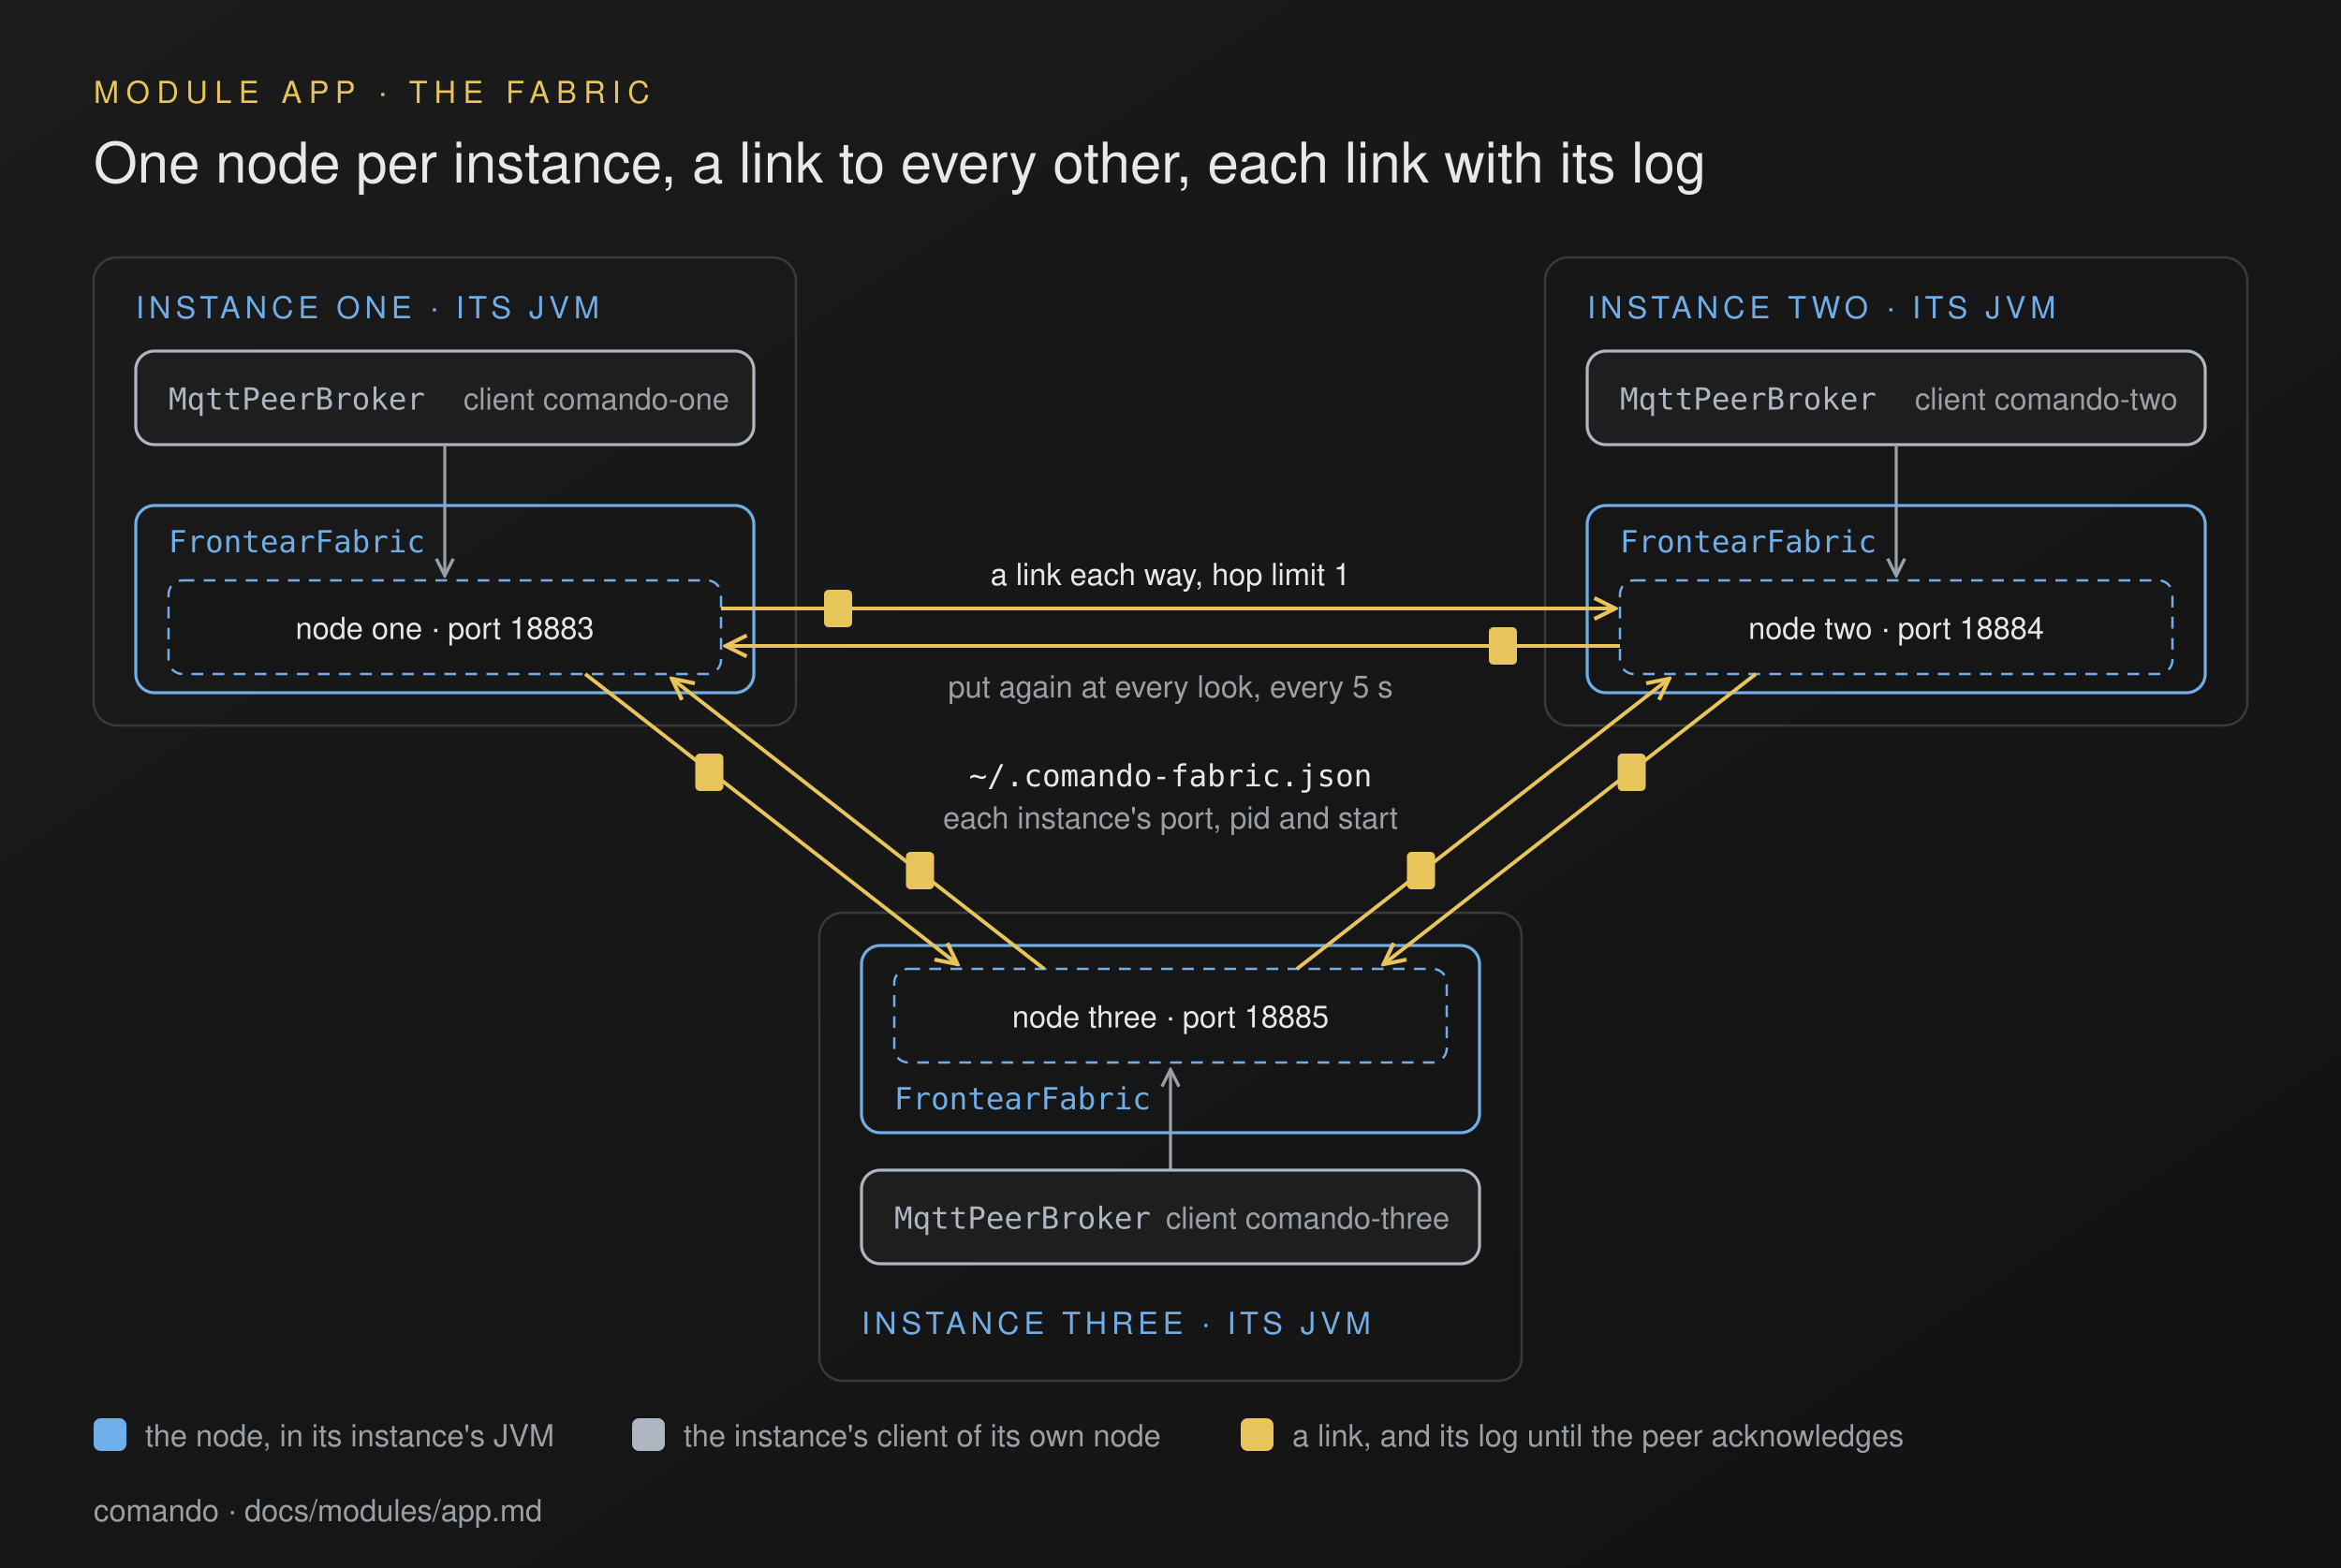
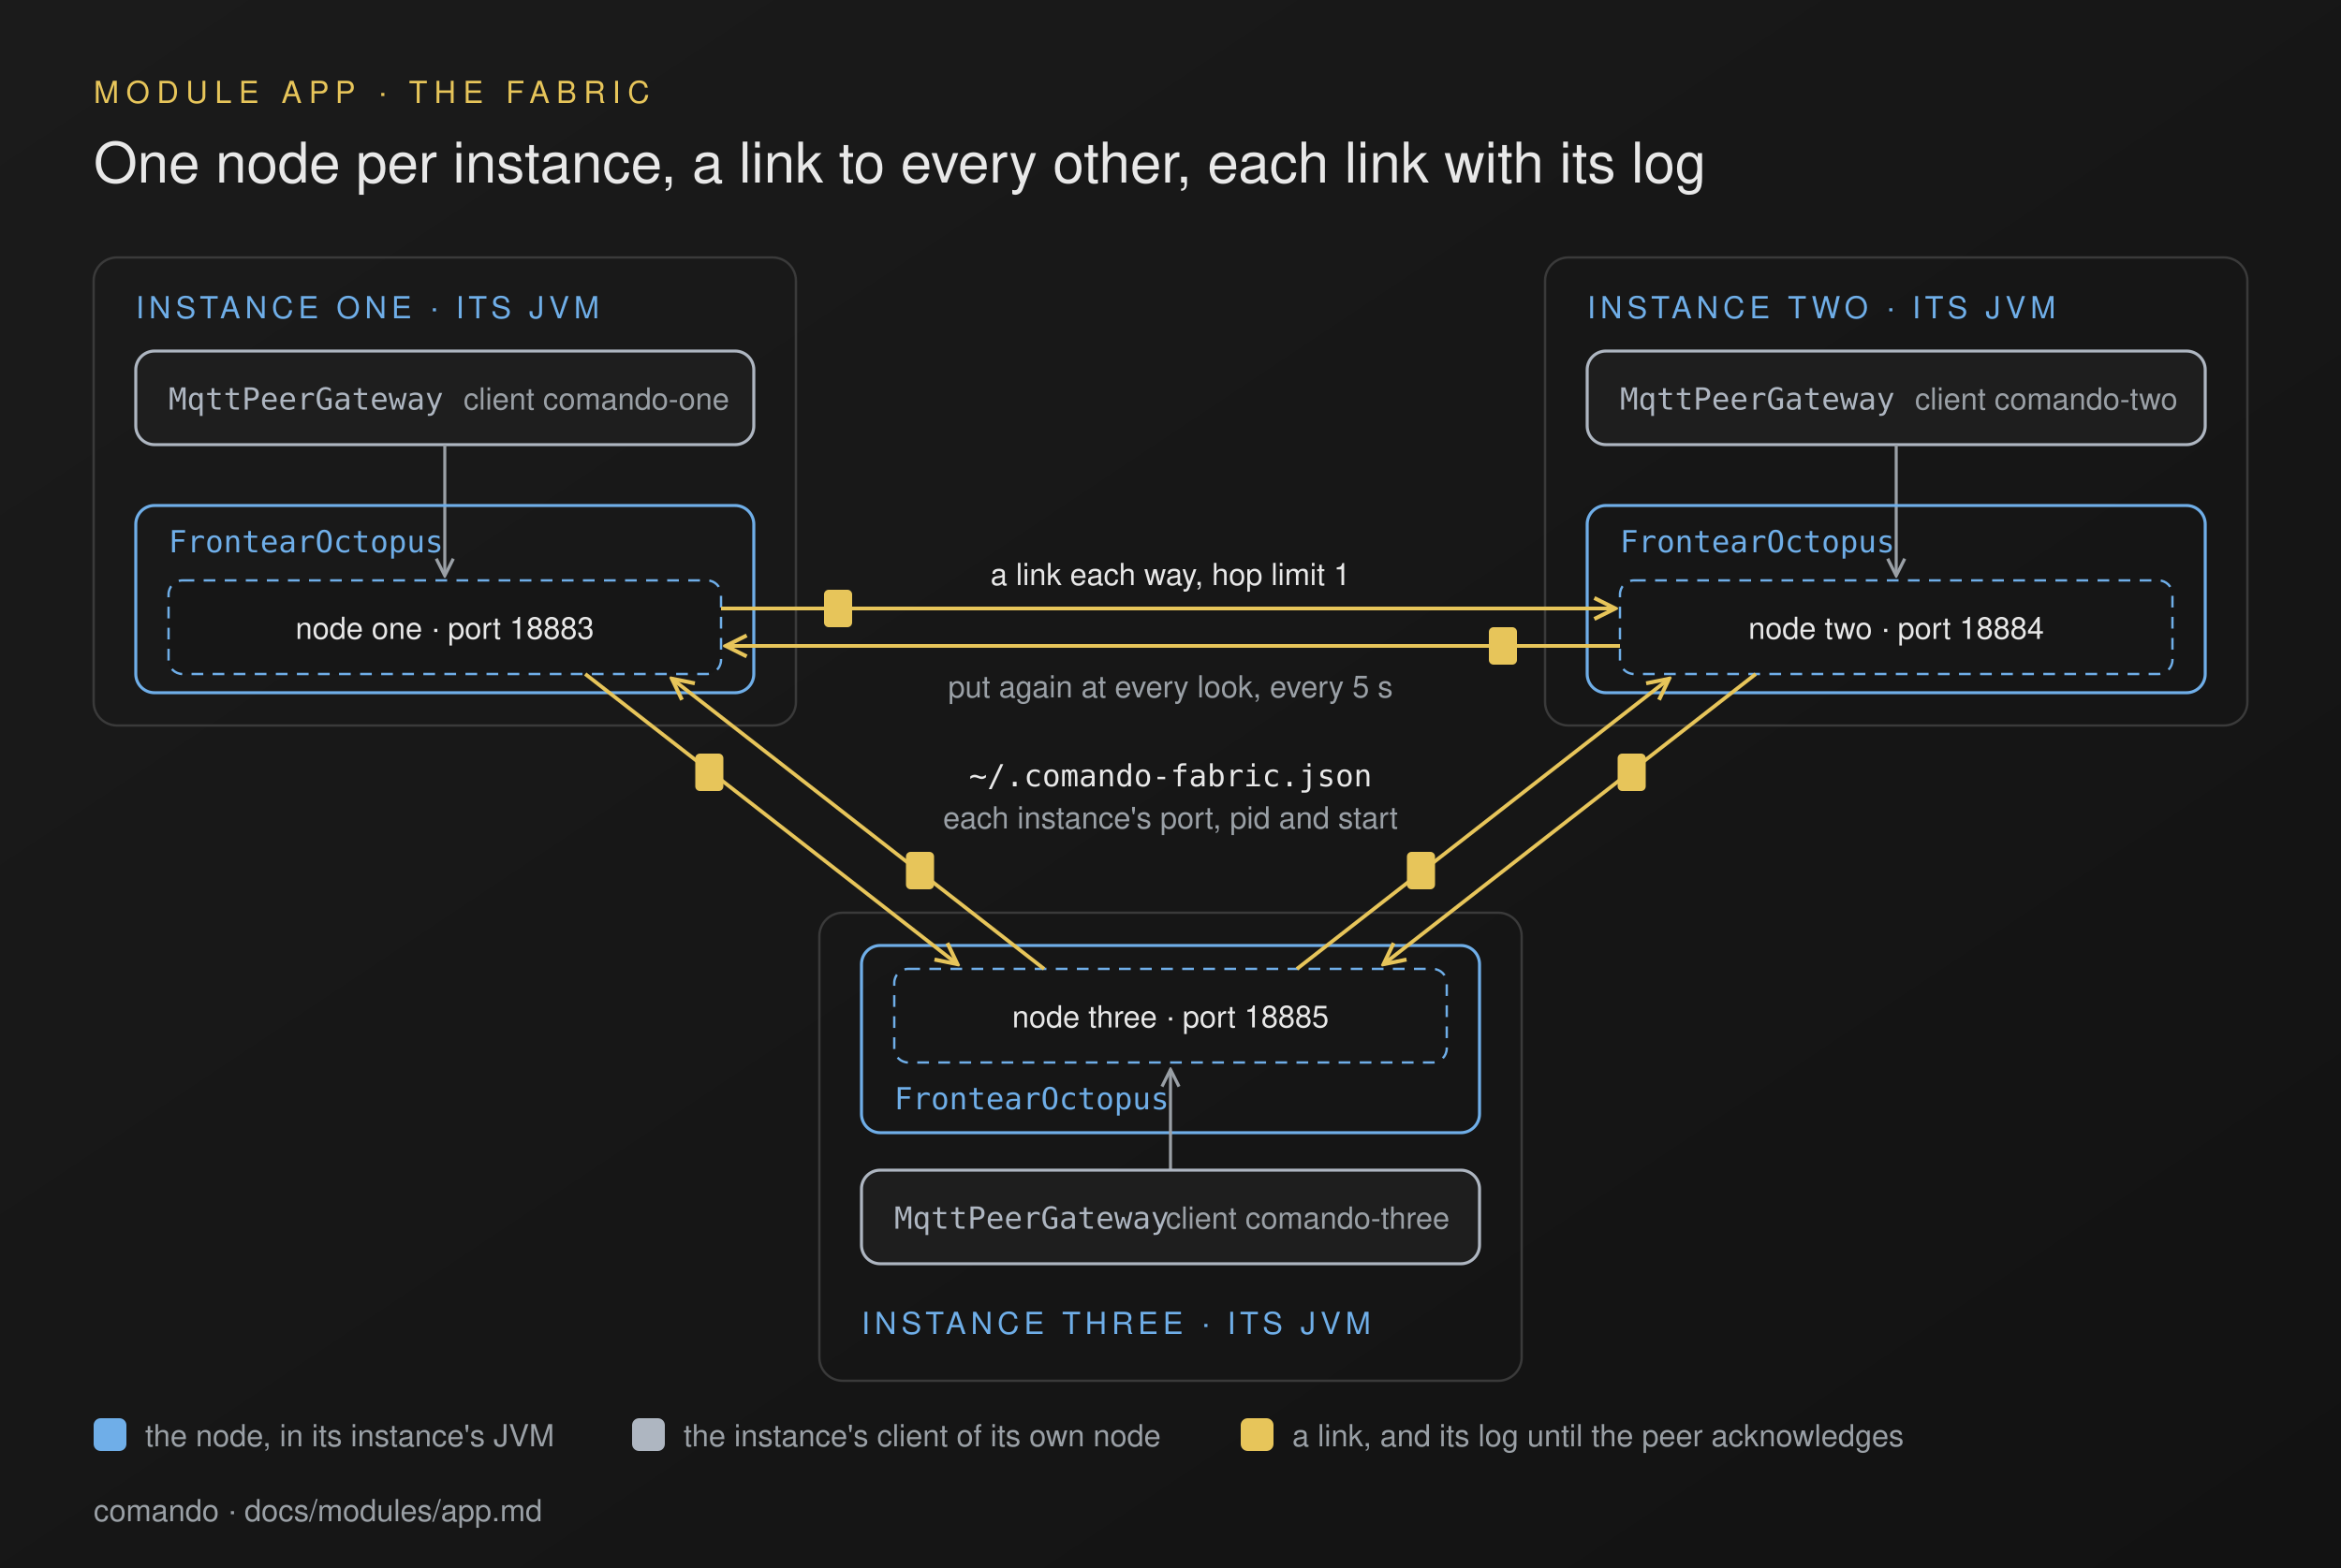
<svg xmlns="http://www.w3.org/2000/svg" width="1000" height="670" viewBox="0 0 1000 670" font-family="-apple-system, Segoe UI, Helvetica, Arial, sans-serif">
  <defs>
    <linearGradient id="bg" x1="0" y1="0" x2="1" y2="1">
      <stop offset="0" stop-color="#1B1B1B" />
      <stop offset="1" stop-color="#121212" />
    </linearGradient>
    <marker id="ar" viewBox="0 0 10 10" refX="9" refY="5" markerWidth="7" markerHeight="7" orient="auto">
      <path d="M1 1 L9 5 L1 9" fill="none" stroke="#9AA0A6" stroke-width="1.5" />
    </marker>
    <marker id="ag" viewBox="0 0 10 10" refX="9" refY="5" markerWidth="7" markerHeight="7" orient="auto">
      <path d="M1 1 L9 5 L1 9" fill="none" stroke="#E7C55A" stroke-width="1.5" />
    </marker>
  </defs>
  <rect width="1000" height="670" fill="url(#bg)" />
  <text x="40" y="44" font-size="13" letter-spacing="3" fill="#E7C55A">MODULE APP · THE FABRIC</text>
  <text x="40" y="78" font-size="24" font-weight="300" fill="#E8E8E8">One node per instance, a link to every other, each link with its log</text>
  <rect x="40" y="110" width="300" height="200" rx="10" fill="none" stroke="#3A3A3A" stroke-width="1" />
  <text x="58" y="136" font-size="13" letter-spacing="2" fill="#6FAEE8">INSTANCE ONE · ITS JVM</text>
  <rect x="58" y="150" width="264" height="40" rx="8" fill="#1E1E1E" stroke="#AEB6C1" stroke-width="1.3" />
-   <text x="72" y="175" font-family="Menlo, Consolas, monospace" font-size="13" fill="#AEB6C1">MqttPeerBroker</text>
+   <text x="72" y="175" font-family="Menlo, Consolas, monospace" font-size="13" fill="#AEB6C1">MqttPeerGateway</text>
  <text x="198" y="175" font-size="13" fill="#9AA0A6">client comando-one</text>
  <line x1="190" y1="190" x2="190" y2="246" stroke="#9AA0A6" stroke-width="1.3" marker-end="url(#ar)" />
  <rect x="58" y="216" width="264" height="80" rx="8" fill="none" stroke="#6FAEE8" stroke-width="1.3" />
-   <text x="72" y="236" font-family="Menlo, Consolas, monospace" font-size="13" fill="#6FAEE8">FrontearFabric</text>
+   <text x="72" y="236" font-family="Menlo, Consolas, monospace" font-size="13" fill="#6FAEE8">FrontearOctopus</text>
  <rect x="72" y="248" width="236" height="40" rx="6" fill="#161616" stroke="#6FAEE8" stroke-width="1" stroke-dasharray="5 4" />
  <text x="190" y="273" text-anchor="middle" font-size="13" fill="#E8E8E8">node one · port 18883</text>
  <rect x="660" y="110" width="300" height="200" rx="10" fill="none" stroke="#3A3A3A" stroke-width="1" />
  <text x="678" y="136" font-size="13" letter-spacing="2" fill="#6FAEE8">INSTANCE TWO · ITS JVM</text>
  <rect x="678" y="150" width="264" height="40" rx="8" fill="#1E1E1E" stroke="#AEB6C1" stroke-width="1.3" />
-   <text x="692" y="175" font-family="Menlo, Consolas, monospace" font-size="13" fill="#AEB6C1">MqttPeerBroker</text>
+   <text x="692" y="175" font-family="Menlo, Consolas, monospace" font-size="13" fill="#AEB6C1">MqttPeerGateway</text>
  <text x="818" y="175" font-size="13" fill="#9AA0A6">client comando-two</text>
  <line x1="810" y1="190" x2="810" y2="246" stroke="#9AA0A6" stroke-width="1.3" marker-end="url(#ar)" />
  <rect x="678" y="216" width="264" height="80" rx="8" fill="none" stroke="#6FAEE8" stroke-width="1.3" />
-   <text x="692" y="236" font-family="Menlo, Consolas, monospace" font-size="13" fill="#6FAEE8">FrontearFabric</text>
+   <text x="692" y="236" font-family="Menlo, Consolas, monospace" font-size="13" fill="#6FAEE8">FrontearOctopus</text>
  <rect x="692" y="248" width="236" height="40" rx="6" fill="#161616" stroke="#6FAEE8" stroke-width="1" stroke-dasharray="5 4" />
  <text x="810" y="273" text-anchor="middle" font-size="13" fill="#E8E8E8">node two · port 18884</text>
  <rect x="350" y="390" width="300" height="200" rx="10" fill="none" stroke="#3A3A3A" stroke-width="1" />
  <rect x="368" y="404" width="264" height="80" rx="8" fill="none" stroke="#6FAEE8" stroke-width="1.3" />
  <rect x="382" y="414" width="236" height="40" rx="6" fill="#161616" stroke="#6FAEE8" stroke-width="1" stroke-dasharray="5 4" />
  <text x="500" y="439" text-anchor="middle" font-size="13" fill="#E8E8E8">node three · port 18885</text>
-   <text x="382" y="474" font-family="Menlo, Consolas, monospace" font-size="13" fill="#6FAEE8">FrontearFabric</text>
+   <text x="382" y="474" font-family="Menlo, Consolas, monospace" font-size="13" fill="#6FAEE8">FrontearOctopus</text>
  <line x1="500" y1="500" x2="500" y2="457" stroke="#9AA0A6" stroke-width="1.3" marker-end="url(#ar)" />
  <rect x="368" y="500" width="264" height="40" rx="8" fill="#1E1E1E" stroke="#AEB6C1" stroke-width="1.3" />
-   <text x="382" y="525" font-family="Menlo, Consolas, monospace" font-size="13" fill="#AEB6C1">MqttPeerBroker</text>
+   <text x="382" y="525" font-family="Menlo, Consolas, monospace" font-size="13" fill="#AEB6C1">MqttPeerGateway</text>
  <text x="498" y="525" font-size="13" fill="#9AA0A6">client comando-three</text>
  <text x="368" y="570" font-size="13" letter-spacing="2" fill="#6FAEE8">INSTANCE THREE · ITS JVM</text>
  <g stroke="#E7C55A" stroke-width="1.6" marker-end="url(#ag)">
    <line x1="308" y1="260" x2="690" y2="260" />
    <line x1="692" y1="276" x2="310" y2="276" />
    <line x1="250" y1="288" x2="409" y2="412" />
    <line x1="446" y1="414" x2="287" y2="290" />
    <line x1="750" y1="288" x2="591" y2="412" />
    <line x1="554" y1="414" x2="713" y2="290" />
  </g>
  <g fill="#E7C55A">
    <rect x="352" y="252" width="12" height="16" rx="2" />
    <rect x="636" y="268" width="12" height="16" rx="2" />
    <rect x="297" y="322" width="12" height="16" rx="2" />
    <rect x="387" y="364" width="12" height="16" rx="2" />
    <rect x="691" y="322" width="12" height="16" rx="2" />
    <rect x="601" y="364" width="12" height="16" rx="2" />
  </g>
  <text x="500" y="250" text-anchor="middle" font-size="13" fill="#E8E8E8">a link each way, hop limit 1</text>
  <text x="500" y="298" text-anchor="middle" font-size="13" fill="#9AA0A6">put again at every look, every 5 s</text>
  <text x="500" y="336" text-anchor="middle" font-family="Menlo, Consolas, monospace" font-size="13" fill="#E8E8E8">~/.comando-fabric.json</text>
  <text x="500" y="354" text-anchor="middle" font-size="13" fill="#9AA0A6">each instance's port, pid and start</text>
  <rect x="40" y="606" width="14" height="14" rx="3" fill="#6FAEE8" />
  <text x="62" y="618" font-size="13" fill="#9AA0A6">the node, in its instance's JVM</text>
  <rect x="270" y="606" width="14" height="14" rx="3" fill="#AEB6C1" />
  <text x="292" y="618" font-size="13" fill="#9AA0A6">the instance's client of its own node</text>
  <rect x="530" y="606" width="14" height="14" rx="3" fill="#E7C55A" />
  <text x="552" y="618" font-size="13" fill="#9AA0A6">a link, and its log until the peer acknowledges</text>
  <text x="40" y="650" font-size="13" fill="#9AA0A6">comando · docs/modules/app.md</text>
</svg>
